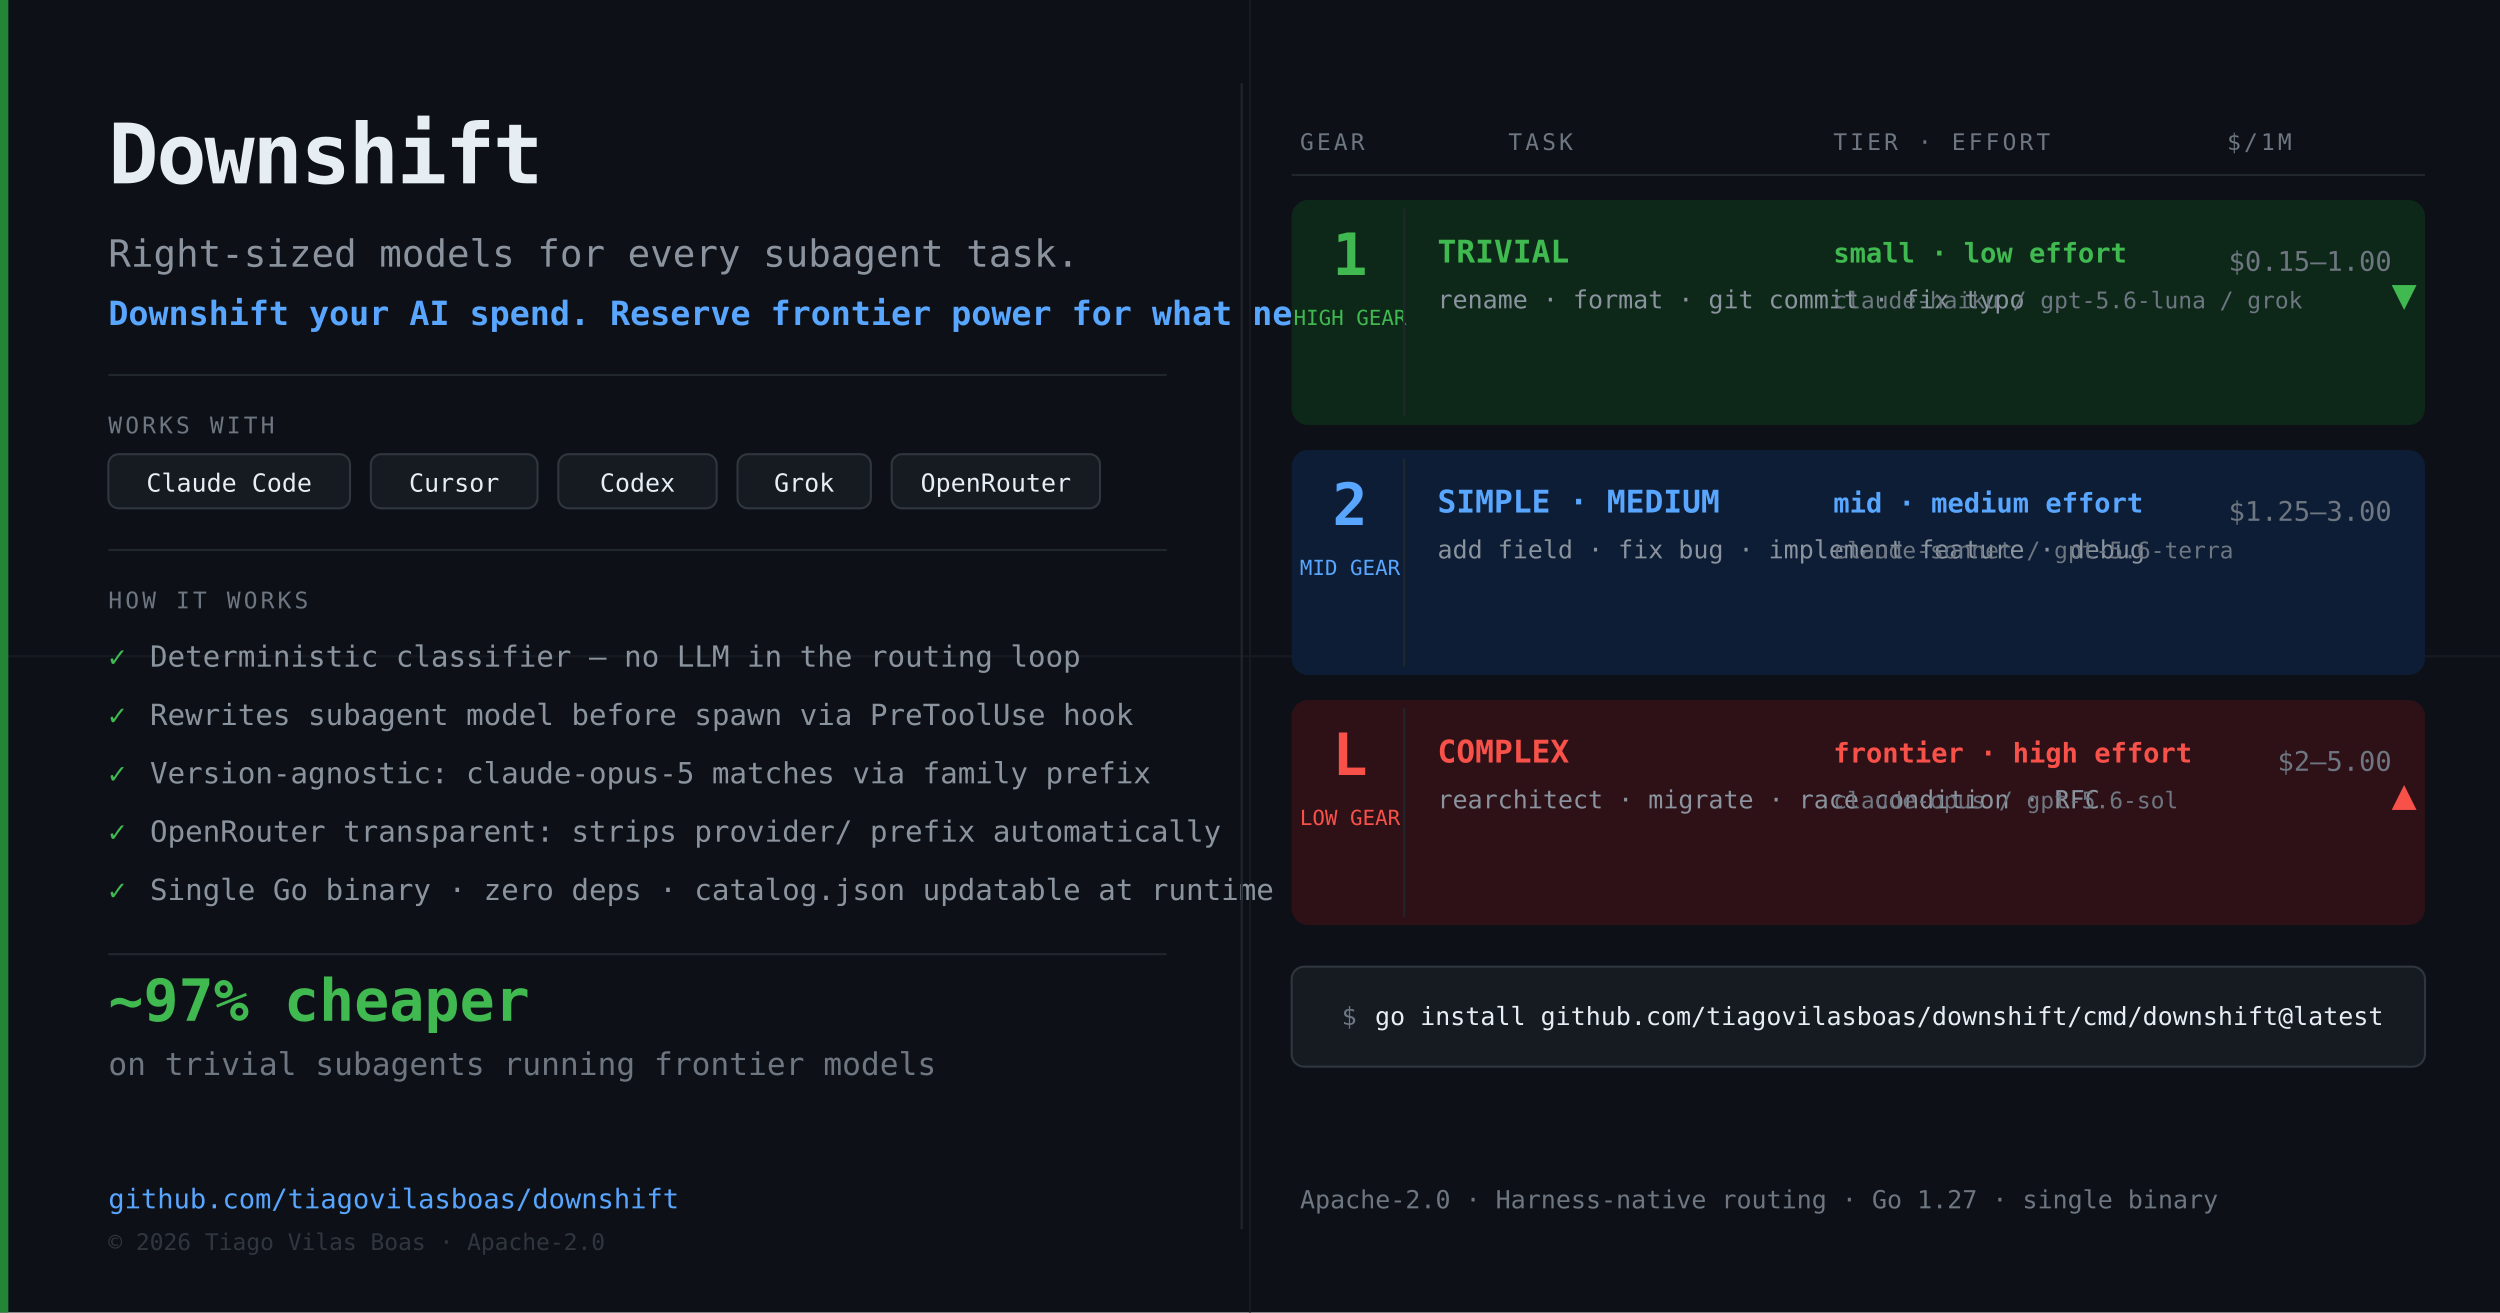
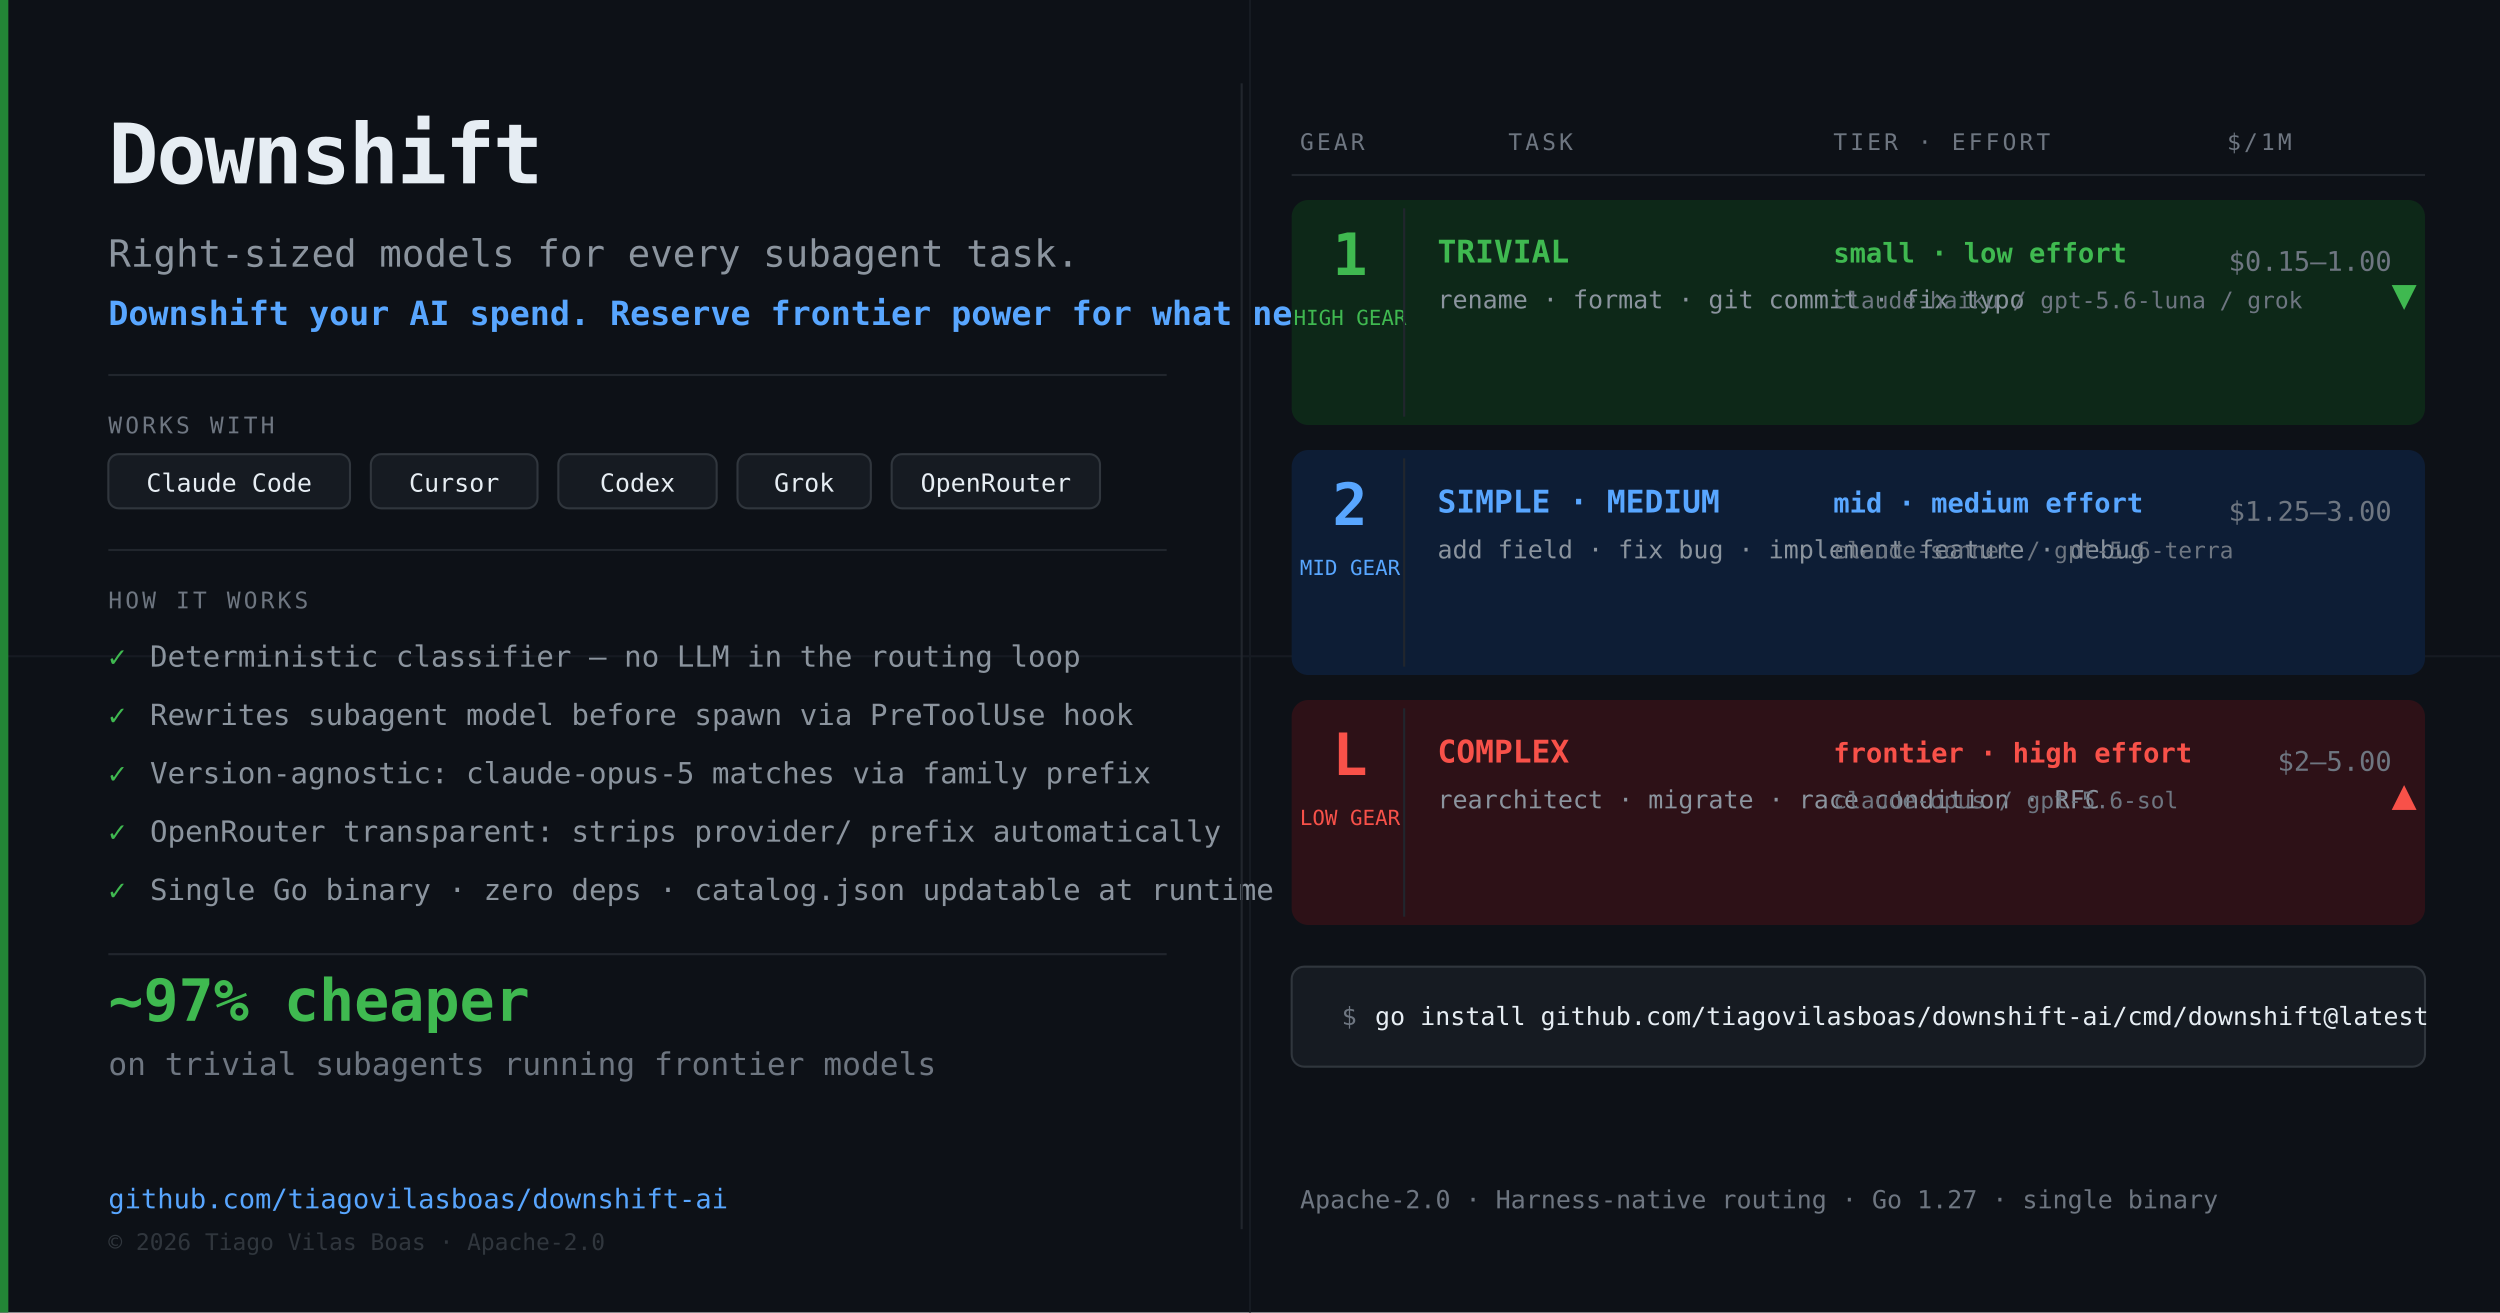
<svg xmlns="http://www.w3.org/2000/svg" width="1200" height="630" viewBox="0 0 1200 630" font-family="'SF Mono', 'Fira Code', 'Cascadia Code', ui-monospace, monospace">
  <rect width="1200" height="630" fill="#0d1117" />
  <line x1="0" y1="315" x2="1200" y2="315" stroke="#161b22" stroke-width="1" />
  <line x1="600" y1="0" x2="600" y2="630" stroke="#161b22" stroke-width="1" />
  <rect x="0" y="0" width="4" height="630" fill="#238636" />
  <text x="52" y="88" fill="#e6edf3" font-size="40" font-weight="700" letter-spacing="-1">Downshift</text>
  <text x="52" y="128" fill="#8b949e" font-size="18">Right-sized models for every subagent task.</text>
  <text x="52" y="156" fill="#58a6ff" font-size="16" font-weight="600">Downshift your AI spend. Reserve frontier power for what needs it.</text>
  <line x1="52" y1="180" x2="560" y2="180" stroke="#21262d" stroke-width="1" />
  <text x="52" y="208" fill="#6e7681" font-size="11" letter-spacing="1.5">WORKS WITH</text>
  <rect x="52" y="218" width="116" height="26" rx="5" fill="#161b22" stroke="#30363d" stroke-width="1" />
  <text x="110" y="236" fill="#e6edf3" font-size="12" text-anchor="middle">Claude Code</text>
  <rect x="178" y="218" width="80" height="26" rx="5" fill="#161b22" stroke="#30363d" stroke-width="1" />
  <text x="218" y="236" fill="#e6edf3" font-size="12" text-anchor="middle">Cursor</text>
  <rect x="268" y="218" width="76" height="26" rx="5" fill="#161b22" stroke="#30363d" stroke-width="1" />
  <text x="306" y="236" fill="#e6edf3" font-size="12" text-anchor="middle">Codex</text>
  <rect x="354" y="218" width="64" height="26" rx="5" fill="#161b22" stroke="#30363d" stroke-width="1" />
  <text x="386" y="236" fill="#e6edf3" font-size="12" text-anchor="middle">Grok</text>
  <rect x="428" y="218" width="100" height="26" rx="5" fill="#161b22" stroke="#30363d" stroke-width="1" />
  <text x="478" y="236" fill="#e6edf3" font-size="12" text-anchor="middle">OpenRouter</text>
  <line x1="52" y1="264" x2="560" y2="264" stroke="#21262d" stroke-width="1" />
  <text x="52" y="292" fill="#6e7681" font-size="11" letter-spacing="1.5">HOW IT WORKS</text>
  <text x="52" y="320" fill="#3fb950" font-size="14">✓</text>
  <text x="72" y="320" fill="#8b949e" font-size="14">Deterministic classifier — no LLM in the routing loop</text>
  <text x="52" y="348" fill="#3fb950" font-size="14">✓</text>
  <text x="72" y="348" fill="#8b949e" font-size="14">Rewrites subagent model before spawn via PreToolUse hook</text>
  <text x="52" y="376" fill="#3fb950" font-size="14">✓</text>
  <text x="72" y="376" fill="#8b949e" font-size="14">Version-agnostic: claude-opus-5 matches via family prefix</text>
  <text x="52" y="404" fill="#3fb950" font-size="14">✓</text>
  <text x="72" y="404" fill="#8b949e" font-size="14">OpenRouter transparent: strips provider/ prefix automatically</text>
  <text x="52" y="432" fill="#3fb950" font-size="14">✓</text>
  <text x="72" y="432" fill="#8b949e" font-size="14">Single Go binary · zero deps · catalog.json updatable at runtime</text>
  <line x1="52" y1="458" x2="560" y2="458" stroke="#21262d" stroke-width="1" />
  <text x="52" y="490" fill="#3fb950" font-size="28" font-weight="700">~97% cheaper</text>
  <text x="52" y="516" fill="#6e7681" font-size="15">on trivial subagents running frontier models</text>
-   <text x="52" y="580" fill="#58a6ff" font-size="13">github.com/tiagovilasboas/downshift</text>
+   <text x="52" y="580" fill="#58a6ff" font-size="13">github.com/tiagovilasboas/downshift-ai</text>
  <text x="52" y="600" fill="#30363d" font-size="11">© 2026 Tiago Vilas Boas · Apache-2.0</text>
  <line x1="596" y1="40" x2="596" y2="590" stroke="#21262d" stroke-width="1" />
  <text x="624" y="72" fill="#6e7681" font-size="11" letter-spacing="1.5">GEAR</text>
  <text x="724" y="72" fill="#6e7681" font-size="11" letter-spacing="1.5">TASK</text>
  <text x="880" y="72" fill="#6e7681" font-size="11" letter-spacing="1.5">TIER · EFFORT</text>
  <text x="1100" y="72" fill="#6e7681" font-size="11" letter-spacing="1.5" text-anchor="end">$/1M</text>
  <line x1="620" y1="84" x2="1164" y2="84" stroke="#21262d" stroke-width="1" />
  <rect x="620" y="96" width="544" height="108" rx="8" fill="#0d2818" />
  <text x="648" y="132" fill="#3fb950" font-size="28" font-weight="700" text-anchor="middle">1</text>
  <text x="648" y="156" fill="#3fb950" font-size="10" text-anchor="middle">HIGH GEAR</text>
  <line x1="674" y1="100" x2="674" y2="200" stroke="#21262d" stroke-width="1" />
  <text x="690" y="126" fill="#3fb950" font-size="15" font-weight="700">TRIVIAL</text>
  <text x="690" y="148" fill="#8b949e" font-size="12">rename · format · git commit · fix typo</text>
  <text x="880" y="126" fill="#3fb950" font-size="13" font-weight="600">small · low effort</text>
  <text x="880" y="148" fill="#6e7681" font-size="11">claude-haiku / gpt-5.6-luna / grok</text>
  <text x="1148" y="130" fill="#6e7681" font-size="13" text-anchor="end">$0.15–1.00</text>
  <text x="1160" y="148" fill="#3fb950" font-size="20" text-anchor="end">▼</text>
  <rect x="620" y="216" width="544" height="108" rx="8" fill="#0d1d35" />
  <text x="648" y="252" fill="#58a6ff" font-size="28" font-weight="700" text-anchor="middle">2</text>
  <text x="648" y="276" fill="#58a6ff" font-size="10" text-anchor="middle">MID GEAR</text>
  <line x1="674" y1="220" x2="674" y2="320" stroke="#21262d" stroke-width="1" />
  <text x="690" y="246" fill="#58a6ff" font-size="15" font-weight="700">SIMPLE · MEDIUM</text>
  <text x="690" y="268" fill="#8b949e" font-size="12">add field · fix bug · implement feature · debug</text>
  <text x="880" y="246" fill="#58a6ff" font-size="13" font-weight="600">mid · medium effort</text>
  <text x="880" y="268" fill="#6e7681" font-size="11">claude-sonnet / gpt-5.6-terra</text>
  <text x="1148" y="250" fill="#6e7681" font-size="13" text-anchor="end">$1.25–3.00</text>
  <rect x="620" y="336" width="544" height="108" rx="8" fill="#2d1117" />
  <text x="648" y="372" fill="#f85149" font-size="28" font-weight="700" text-anchor="middle">L</text>
  <text x="648" y="396" fill="#f85149" font-size="10" text-anchor="middle">LOW GEAR</text>
  <line x1="674" y1="340" x2="674" y2="440" stroke="#21262d" stroke-width="1" />
  <text x="690" y="366" fill="#f85149" font-size="15" font-weight="700">COMPLEX</text>
  <text x="690" y="388" fill="#8b949e" font-size="12">rearchitect · migrate · race condition · RFC</text>
  <text x="880" y="366" fill="#f85149" font-size="13" font-weight="600">frontier · high effort</text>
  <text x="880" y="388" fill="#6e7681" font-size="11">claude-opus / gpt-5.6-sol</text>
  <text x="1148" y="370" fill="#6e7681" font-size="13" text-anchor="end">$2–5.00</text>
  <text x="1160" y="388" fill="#f85149" font-size="20" text-anchor="end">▲</text>
  <rect x="620" y="464" width="544" height="48" rx="6" fill="#161b22" stroke="#30363d" stroke-width="1" />
  <text x="644" y="492" fill="#6e7681" font-size="12">$</text>
-   <text x="660" y="492" fill="#e6edf3" font-size="12">go install github.com/tiagovilasboas/downshift/cmd/downshift@latest</text>
+   <text x="660" y="492" fill="#e6edf3" font-size="12">go install github.com/tiagovilasboas/downshift-ai/cmd/downshift@latest</text>
  <text x="624" y="580" fill="#6e7681" font-size="12">Apache-2.0 · Harness-native routing · Go 1.27 · single binary</text>
</svg>
